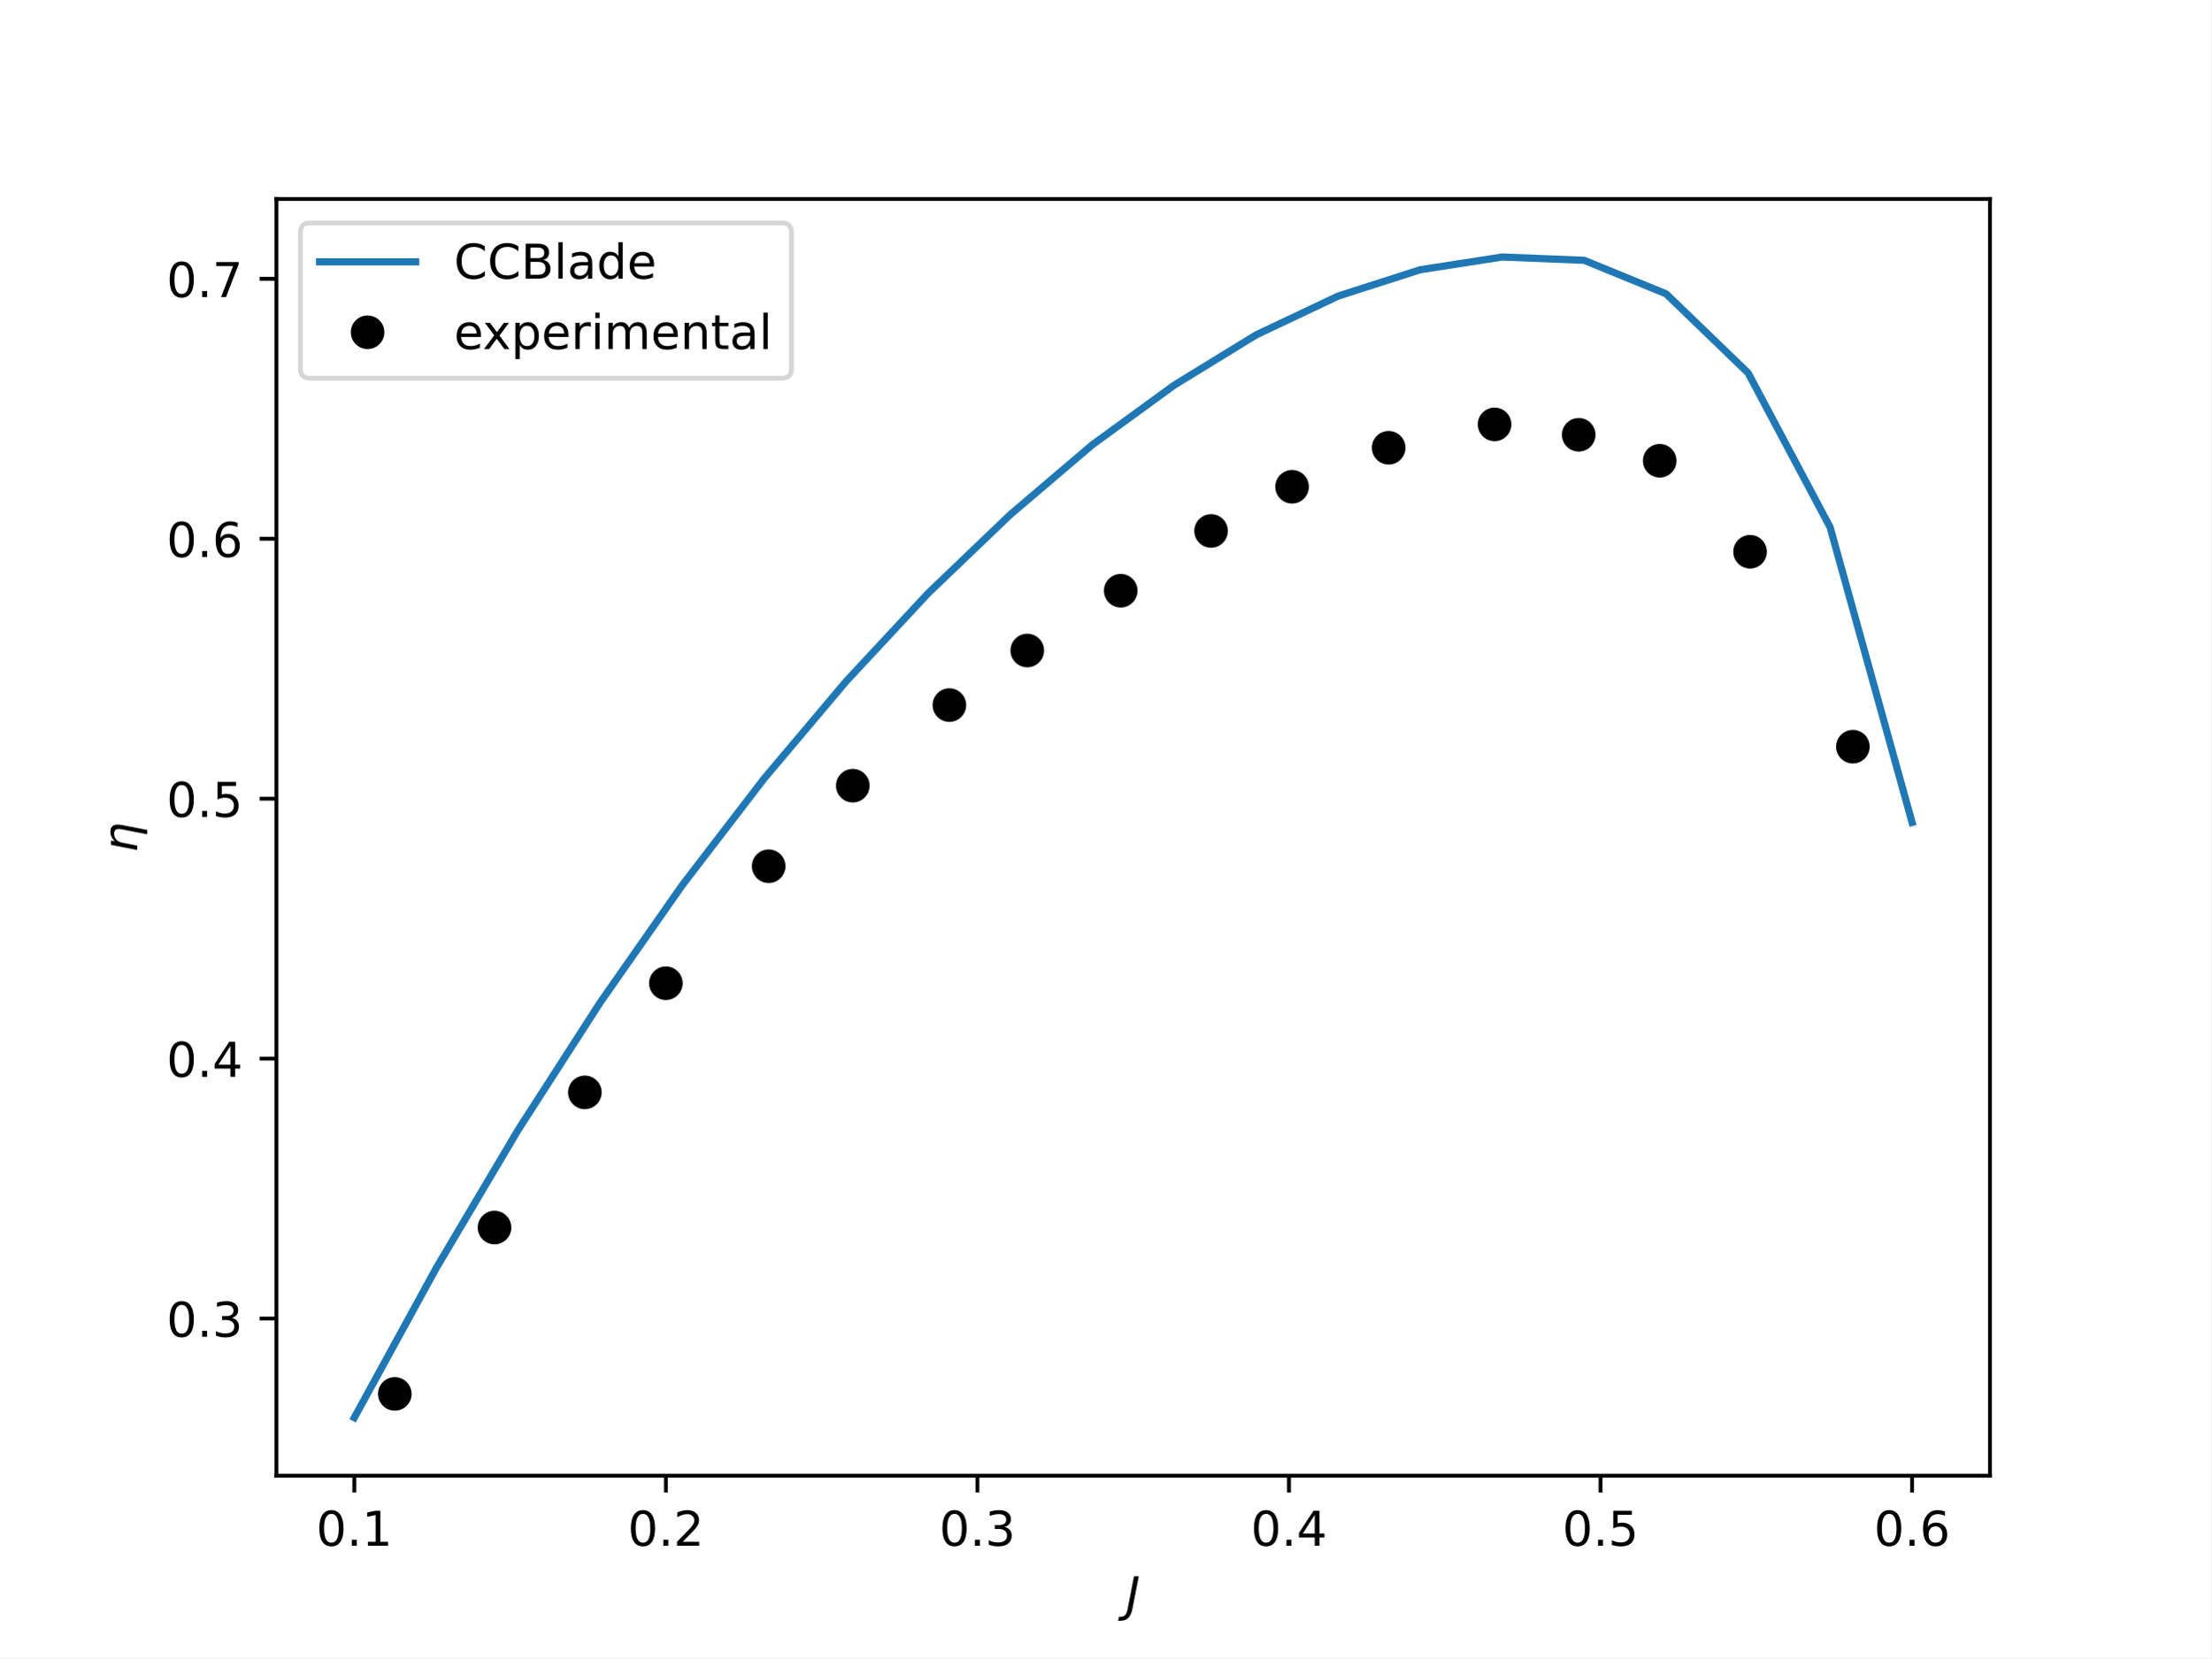
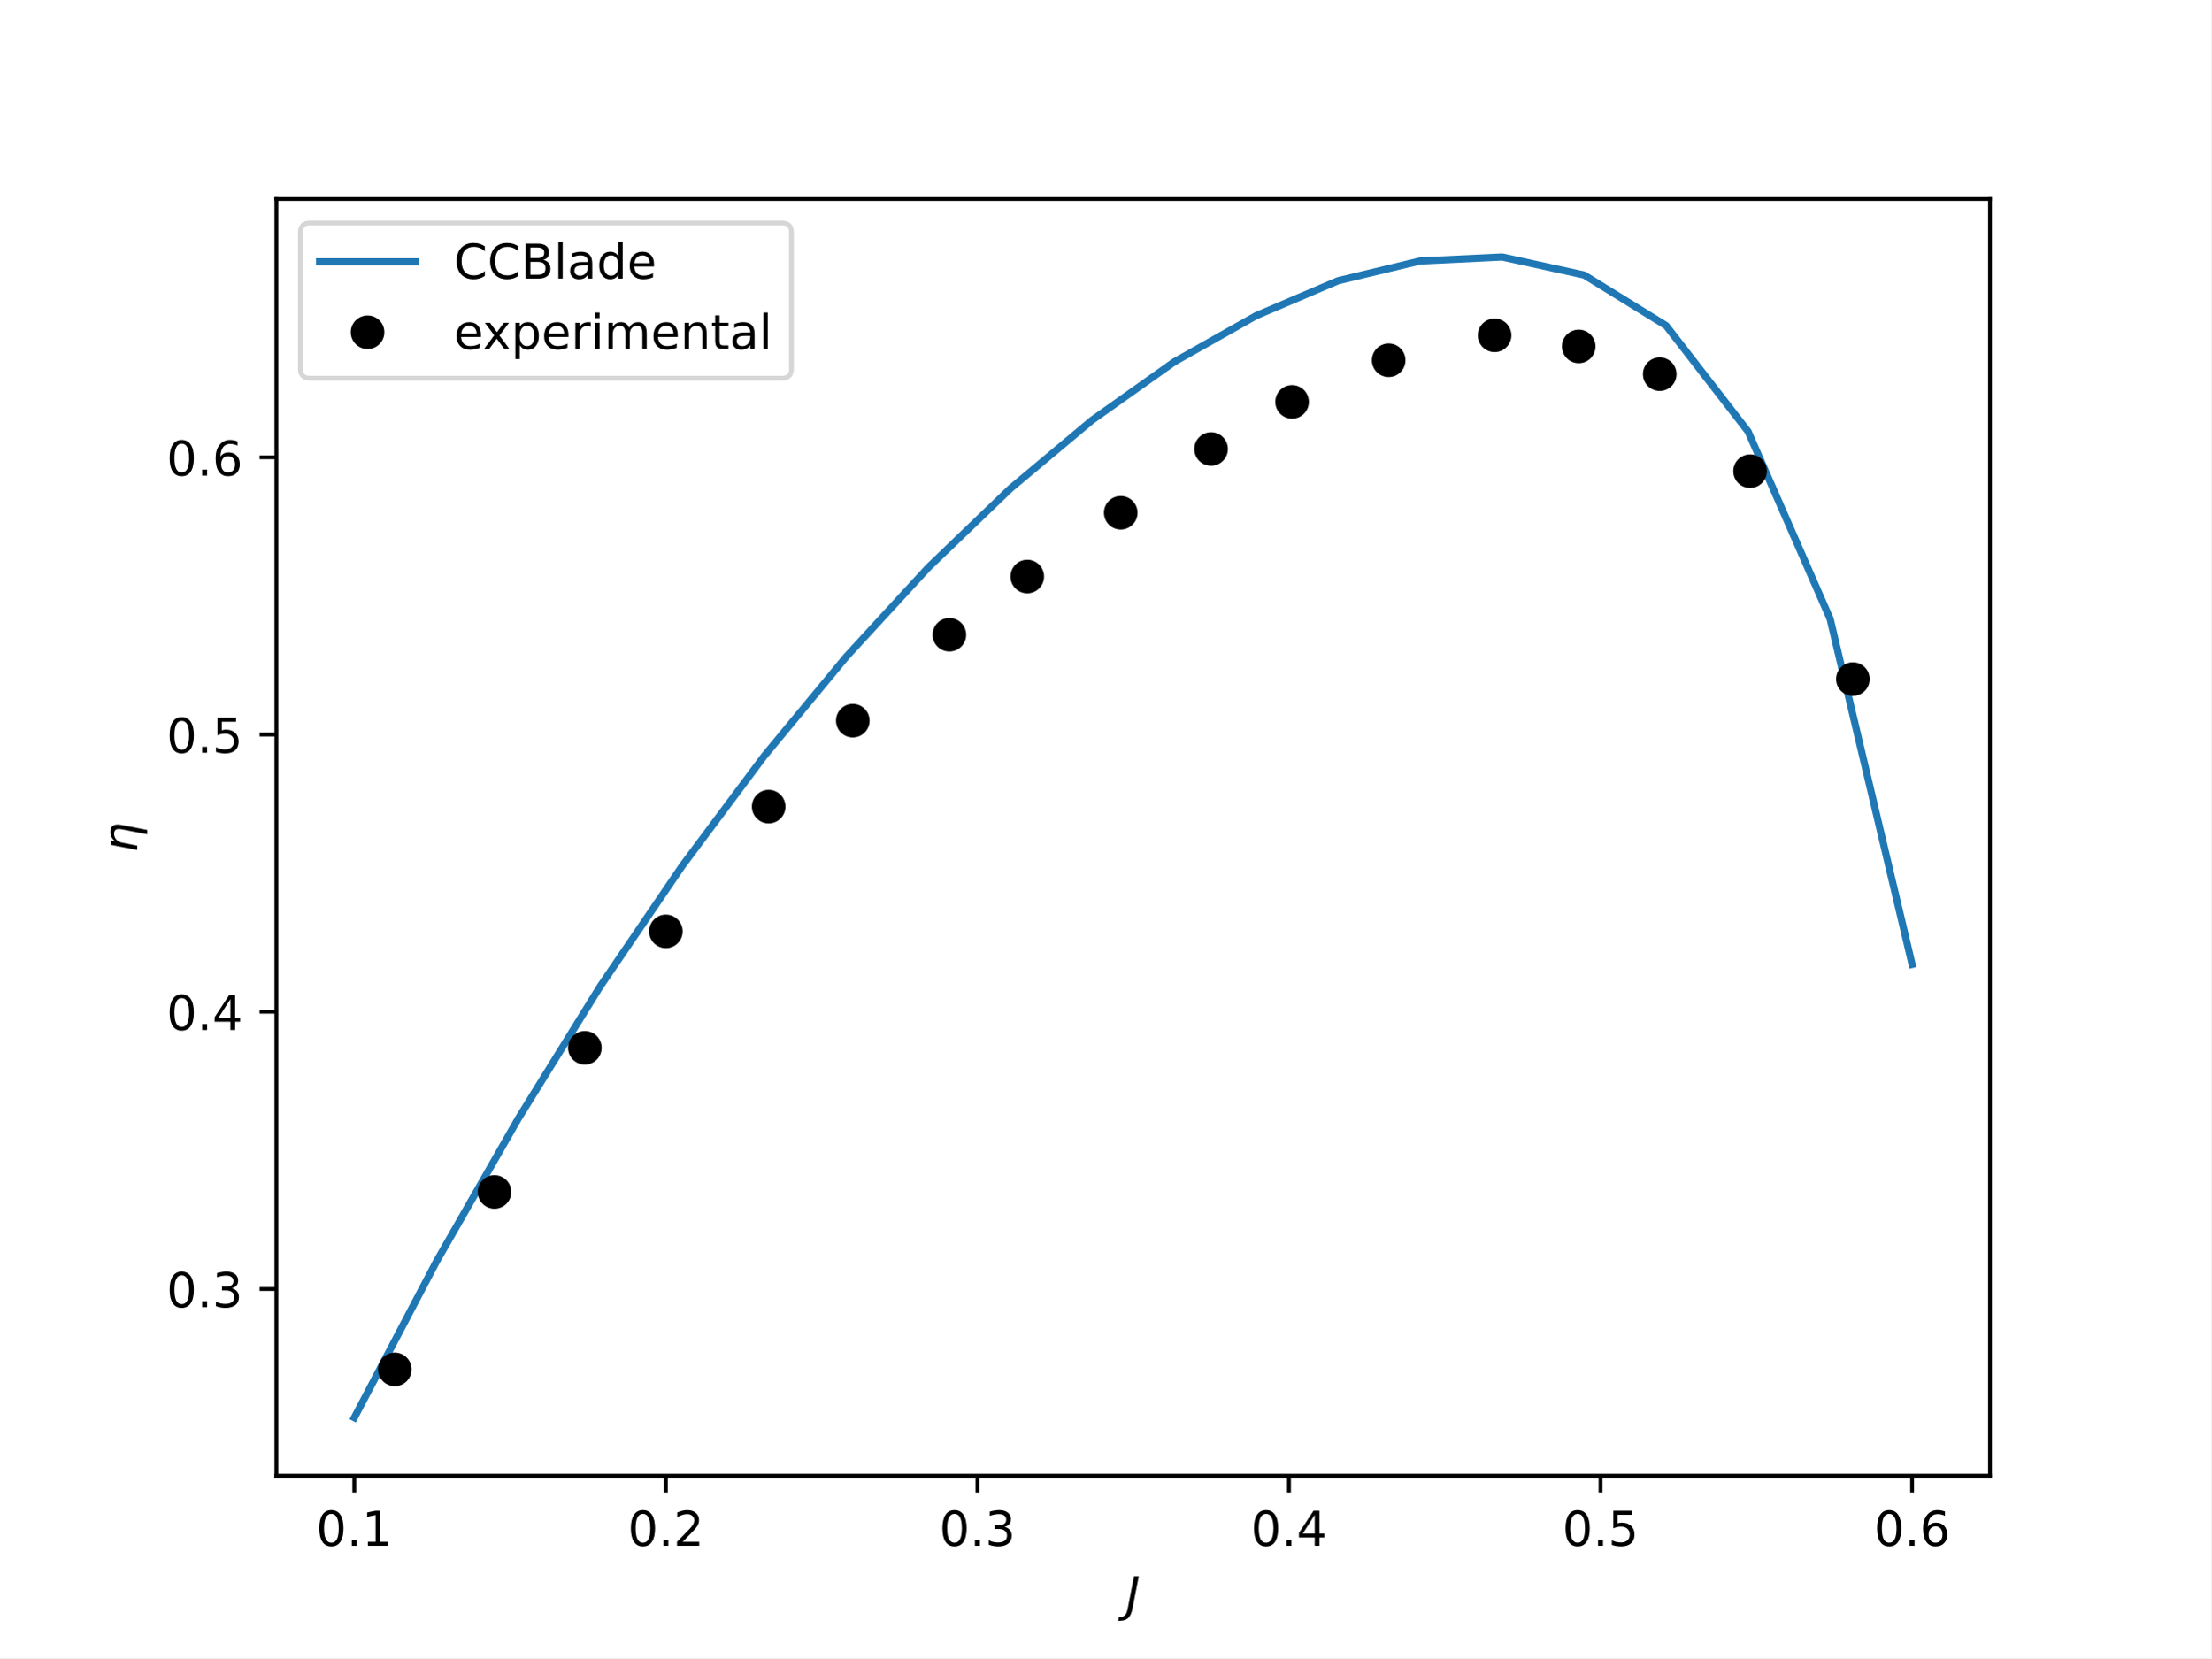
<svg xmlns="http://www.w3.org/2000/svg" xmlns:xlink="http://www.w3.org/1999/xlink" width="460.8pt" height="345.6pt" viewBox="0 0 460.8 345.6" version="1.1">
  <defs>
    <style type="text/css">*{stroke-linejoin: round; stroke-linecap: butt}</style>
  </defs>
  <g id="figure_1">
    <g id="patch_1">
      <path d="M 0 345.6  L 460.8 345.6  L 460.8 0  L 0 0  z " style="fill: #ffffff" />
    </g>
    <g id="axes_1">
      <g id="patch_2">
        <path d="M 57.6 307.584  L 414.72 307.584  L 414.72 41.472  L 57.6 41.472  z " style="fill: #ffffff" />
      </g>
      <g id="matplotlib.axis_1">
        <g id="xtick_1">
          <g id="line2d_1">
            <defs>
-               <path id="m79037274e9" d="M 0 0  L 0 3.5  " style="stroke: #000000; stroke-width: 0.8" />
-             </defs>
-             <g>
-               <use xlink:href="#m79037274e9" x="73.833" y="307.584" style="stroke: #000000; stroke-width: 0.8" />
+               <path id="m8d1d50e38c" d="M 0 0  L 0 3.5  " style="stroke: #000000; stroke-width: 0.8" />
+             </defs>
+             <g>
+               <use xlink:href="#m8d1d50e38c" x="73.833" y="307.584" style="stroke: #000000; stroke-width: 0.8" />
            </g>
          </g>
          <g id="text_1">
            <g transform="translate(65.88116 322.1824) scale(0.1 -0.1)">
              <defs>
                <path id="DejaVuSans-30" d="M 2034 4250  Q 1547 4250 1301 3770  Q 1056 3291 1056 2328  Q 1056 1369 1301 889  Q 1547 409 2034 409  Q 2525 409 2770 889  Q 3016 1369 3016 2328  Q 3016 3291 2770 3770  Q 2525 4250 2034 4250  z M 2034 4750  Q 2819 4750 3233 4129  Q 3647 3509 3647 2328  Q 3647 1150 3233 529  Q 2819 -91 2034 -91  Q 1250 -91 836 529  Q 422 1150 422 2328  Q 422 3509 836 4129  Q 1250 4750 2034 4750  z " transform="scale(0.015625)" />
                <path id="DejaVuSans-2e" d="M 684 794  L 1344 794  L 1344 0  L 684 0  L 684 794  z " transform="scale(0.015625)" />
                <path id="DejaVuSans-31" d="M 794 531  L 1825 531  L 1825 4091  L 703 3866  L 703 4441  L 1819 4666  L 2450 4666  L 2450 531  L 3481 531  L 3481 0  L 794 0  L 794 531  z " transform="scale(0.015625)" />
              </defs>
              <use xlink:href="#DejaVuSans-30" />
              <use xlink:href="#DejaVuSans-2e" x="63.623" />
              <use xlink:href="#DejaVuSans-31" x="95.41" />
            </g>
          </g>
        </g>
        <g id="xtick_2">
          <g id="line2d_2">
            <g>
-               <use xlink:href="#m79037274e9" x="138.764" y="307.584" style="stroke: #000000; stroke-width: 0.8" />
+               <use xlink:href="#m8d1d50e38c" x="138.764" y="307.584" style="stroke: #000000; stroke-width: 0.8" />
            </g>
          </g>
          <g id="text_2">
            <g transform="translate(130.8121 322.1824) scale(0.1 -0.1)">
              <defs>
                <path id="DejaVuSans-32" d="M 1228 531  L 3431 531  L 3431 0  L 469 0  L 469 531  Q 828 903 1448 1529  Q 2069 2156 2228 2338  Q 2531 2678 2651 2914  Q 2772 3150 2772 3378  Q 2772 3750 2511 3984  Q 2250 4219 1831 4219  Q 1534 4219 1204 4116  Q 875 4013 500 3803  L 500 4441  Q 881 4594 1212 4672  Q 1544 4750 1819 4750  Q 2544 4750 2975 4387  Q 3406 4025 3406 3419  Q 3406 3131 3298 2873  Q 3191 2616 2906 2266  Q 2828 2175 2409 1742  Q 1991 1309 1228 531  z " transform="scale(0.015625)" />
              </defs>
              <use xlink:href="#DejaVuSans-30" />
              <use xlink:href="#DejaVuSans-2e" x="63.623" />
              <use xlink:href="#DejaVuSans-32" x="95.41" />
            </g>
          </g>
        </g>
        <g id="xtick_3">
          <g id="line2d_3">
            <g>
-               <use xlink:href="#m79037274e9" x="203.695" y="307.584" style="stroke: #000000; stroke-width: 0.8" />
+               <use xlink:href="#m8d1d50e38c" x="203.695" y="307.584" style="stroke: #000000; stroke-width: 0.8" />
            </g>
          </g>
          <g id="text_3">
            <g transform="translate(195.743 322.1824) scale(0.1 -0.1)">
              <defs>
                <path id="DejaVuSans-33" d="M 2597 2516  Q 3050 2419 3304 2112  Q 3559 1806 3559 1356  Q 3559 666 3084 287  Q 2609 -91 1734 -91  Q 1441 -91 1130 -33  Q 819 25 488 141  L 488 750  Q 750 597 1062 519  Q 1375 441 1716 441  Q 2309 441 2620 675  Q 2931 909 2931 1356  Q 2931 1769 2642 2001  Q 2353 2234 1838 2234  L 1294 2234  L 1294 2753  L 1863 2753  Q 2328 2753 2575 2939  Q 2822 3125 2822 3475  Q 2822 3834 2567 4026  Q 2313 4219 1838 4219  Q 1578 4219 1281 4162  Q 984 4106 628 3988  L 628 4550  Q 988 4650 1302 4700  Q 1616 4750 1894 4750  Q 2613 4750 3031 4423  Q 3450 4097 3450 3541  Q 3450 3153 3228 2886  Q 3006 2619 2597 2516  z " transform="scale(0.015625)" />
              </defs>
              <use xlink:href="#DejaVuSans-30" />
              <use xlink:href="#DejaVuSans-2e" x="63.623" />
              <use xlink:href="#DejaVuSans-33" x="95.41" />
            </g>
          </g>
        </g>
        <g id="xtick_4">
          <g id="line2d_4">
            <g>
-               <use xlink:href="#m79037274e9" x="268.625" y="307.584" style="stroke: #000000; stroke-width: 0.8" />
+               <use xlink:href="#m8d1d50e38c" x="268.625" y="307.584" style="stroke: #000000; stroke-width: 0.8" />
            </g>
          </g>
          <g id="text_4">
            <g transform="translate(260.6739 322.1824) scale(0.1 -0.1)">
              <defs>
                <path id="DejaVuSans-34" d="M 2419 4116  L 825 1625  L 2419 1625  L 2419 4116  z M 2253 4666  L 3047 4666  L 3047 1625  L 3713 1625  L 3713 1100  L 3047 1100  L 3047 0  L 2419 0  L 2419 1100  L 313 1100  L 313 1709  L 2253 4666  z " transform="scale(0.015625)" />
              </defs>
              <use xlink:href="#DejaVuSans-30" />
              <use xlink:href="#DejaVuSans-2e" x="63.623" />
              <use xlink:href="#DejaVuSans-34" x="95.41" />
            </g>
          </g>
        </g>
        <g id="xtick_5">
          <g id="line2d_5">
            <g>
-               <use xlink:href="#m79037274e9" x="333.556" y="307.584" style="stroke: #000000; stroke-width: 0.8" />
+               <use xlink:href="#m8d1d50e38c" x="333.556" y="307.584" style="stroke: #000000; stroke-width: 0.8" />
            </g>
          </g>
          <g id="text_5">
            <g transform="translate(325.6048 322.1824) scale(0.1 -0.1)">
              <defs>
                <path id="DejaVuSans-35" d="M 691 4666  L 3169 4666  L 3169 4134  L 1269 4134  L 1269 2991  Q 1406 3038 1543 3061  Q 1681 3084 1819 3084  Q 2600 3084 3056 2656  Q 3513 2228 3513 1497  Q 3513 744 3044 326  Q 2575 -91 1722 -91  Q 1428 -91 1123 -41  Q 819 9 494 109  L 494 744  Q 775 591 1075 516  Q 1375 441 1709 441  Q 2250 441 2565 725  Q 2881 1009 2881 1497  Q 2881 1984 2565 2268  Q 2250 2553 1709 2553  Q 1456 2553 1204 2497  Q 953 2441 691 2322  L 691 4666  z " transform="scale(0.015625)" />
              </defs>
              <use xlink:href="#DejaVuSans-30" />
              <use xlink:href="#DejaVuSans-2e" x="63.623" />
              <use xlink:href="#DejaVuSans-35" x="95.41" />
            </g>
          </g>
        </g>
        <g id="xtick_6">
          <g id="line2d_6">
            <g>
-               <use xlink:href="#m79037274e9" x="398.487" y="307.584" style="stroke: #000000; stroke-width: 0.8" />
+               <use xlink:href="#m8d1d50e38c" x="398.487" y="307.584" style="stroke: #000000; stroke-width: 0.8" />
            </g>
          </g>
          <g id="text_6">
            <g transform="translate(390.5357 322.1824) scale(0.1 -0.1)">
              <defs>
                <path id="DejaVuSans-36" d="M 2113 2584  Q 1688 2584 1439 2293  Q 1191 2003 1191 1497  Q 1191 994 1439 701  Q 1688 409 2113 409  Q 2538 409 2786 701  Q 3034 994 3034 1497  Q 3034 2003 2786 2293  Q 2538 2584 2113 2584  z M 3366 4563  L 3366 3988  Q 3128 4100 2886 4159  Q 2644 4219 2406 4219  Q 1781 4219 1451 3797  Q 1122 3375 1075 2522  Q 1259 2794 1537 2939  Q 1816 3084 2150 3084  Q 2853 3084 3261 2657  Q 3669 2231 3669 1497  Q 3669 778 3244 343  Q 2819 -91 2113 -91  Q 1303 -91 875 529  Q 447 1150 447 2328  Q 447 3434 972 4092  Q 1497 4750 2381 4750  Q 2619 4750 2861 4703  Q 3103 4656 3366 4563  z " transform="scale(0.015625)" />
              </defs>
              <use xlink:href="#DejaVuSans-30" />
              <use xlink:href="#DejaVuSans-2e" x="63.623" />
              <use xlink:href="#DejaVuSans-36" x="95.41" />
            </g>
          </g>
        </g>
        <g id="text_7">
          <g transform="translate(234.66 335.8403) scale(0.1 -0.1)">
            <defs>
              <path id="DejaVuSans-Oblique-4a" d="M 1069 4666  L 1703 4666  L 856 325  Q 691 -522 298 -901  Q -94 -1281 -800 -1281  L -1050 -1281  L -947 -750  L -750 -750  Q -328 -750 -109 -509  Q 109 -269 225 325  L 1069 4666  z " transform="scale(0.015625)" />
            </defs>
            <use xlink:href="#DejaVuSans-Oblique-4a" transform="translate(0 0.09375)" />
          </g>
        </g>
      </g>
      <g id="matplotlib.axis_2">
        <g id="ytick_1">
          <g id="line2d_7">
            <defs>
-               <path id="m50f61b0d31" d="M 0 0  L -3.5 0  " style="stroke: #000000; stroke-width: 0.8" />
-             </defs>
-             <g>
-               <use xlink:href="#m50f61b0d31" x="57.6" y="274.824" style="stroke: #000000; stroke-width: 0.8" />
+               <path id="m3d6e81e94a" d="M 0 0  L -3.5 0  " style="stroke: #000000; stroke-width: 0.8" />
+             </defs>
+             <g>
+               <use xlink:href="#m3d6e81e94a" x="57.6" y="268.668" style="stroke: #000000; stroke-width: 0.8" />
            </g>
          </g>
          <g id="text_8">
-             <g transform="translate(34.69687 278.6235) scale(0.1 -0.1)">
+             <g transform="translate(34.69687 272.4677) scale(0.1 -0.1)">
              <use xlink:href="#DejaVuSans-30" />
              <use xlink:href="#DejaVuSans-2e" x="63.623" />
              <use xlink:href="#DejaVuSans-33" x="95.41" />
            </g>
          </g>
        </g>
        <g id="ytick_2">
          <g id="line2d_8">
            <g>
-               <use xlink:href="#m50f61b0d31" x="57.6" y="220.645" style="stroke: #000000; stroke-width: 0.8" />
+               <use xlink:href="#m3d6e81e94a" x="57.6" y="210.884" style="stroke: #000000; stroke-width: 0.8" />
            </g>
          </g>
          <g id="text_9">
-             <g transform="translate(34.69687 224.4447) scale(0.1 -0.1)">
+             <g transform="translate(34.69687 214.6834) scale(0.1 -0.1)">
              <use xlink:href="#DejaVuSans-30" />
              <use xlink:href="#DejaVuSans-2e" x="63.623" />
              <use xlink:href="#DejaVuSans-34" x="95.41" />
            </g>
          </g>
        </g>
        <g id="ytick_3">
          <g id="line2d_9">
            <g>
-               <use xlink:href="#m50f61b0d31" x="57.6" y="166.467" style="stroke: #000000; stroke-width: 0.8" />
+               <use xlink:href="#m3d6e81e94a" x="57.6" y="153.1" style="stroke: #000000; stroke-width: 0.8" />
            </g>
          </g>
          <g id="text_10">
-             <g transform="translate(34.69687 170.2658) scale(0.1 -0.1)">
+             <g transform="translate(34.69687 156.899) scale(0.1 -0.1)">
              <use xlink:href="#DejaVuSans-30" />
              <use xlink:href="#DejaVuSans-2e" x="63.623" />
              <use xlink:href="#DejaVuSans-35" x="95.41" />
            </g>
          </g>
        </g>
        <g id="ytick_4">
          <g id="line2d_10">
            <g>
-               <use xlink:href="#m50f61b0d31" x="57.6" y="112.288" style="stroke: #000000; stroke-width: 0.8" />
+               <use xlink:href="#m3d6e81e94a" x="57.6" y="95.315" style="stroke: #000000; stroke-width: 0.8" />
            </g>
          </g>
          <g id="text_11">
-             <g transform="translate(34.69687 116.0869) scale(0.1 -0.1)">
+             <g transform="translate(34.69687 99.11469) scale(0.1 -0.1)">
              <use xlink:href="#DejaVuSans-30" />
              <use xlink:href="#DejaVuSans-2e" x="63.623" />
              <use xlink:href="#DejaVuSans-36" x="95.41" />
            </g>
          </g>
        </g>
-         <g id="ytick_5">
-           <g id="line2d_11">
-             <g>
-               <use xlink:href="#m50f61b0d31" x="57.6" y="58.109" style="stroke: #000000; stroke-width: 0.8" />
-             </g>
-           </g>
-           <g id="text_12">
-             <g transform="translate(34.69687 61.90808) scale(0.1 -0.1)">
-               <defs>
-                 <path id="DejaVuSans-37" d="M 525 4666  L 3525 4666  L 3525 4397  L 1831 0  L 1172 0  L 2766 4134  L 525 4134  L 525 4666  z " transform="scale(0.015625)" />
-               </defs>
-               <use xlink:href="#DejaVuSans-30" />
-               <use xlink:href="#DejaVuSans-2e" x="63.623" />
-               <use xlink:href="#DejaVuSans-37" x="95.41" />
-             </g>
-           </g>
-         </g>
-         <g id="text_13">
+         <g id="text_12">
          <g transform="translate(28.59688 177.728) rotate(-90) scale(0.1 -0.1)">
            <defs>
              <path id="DejaVuSans-Oblique-3b7" d="M 3703 2113  L 3034 -1331  L 2459 -1331  L 3125 2094  Q 3222 2591 3075 2838  Q 2931 3084 2544 3084  Q 2078 3084 1750 2788  Q 1425 2491 1325 1978  L 941 0  L 363 0  L 1044 3500  L 1622 3500  L 1516 2956  Q 1781 3272 2094 3428  Q 2403 3584 2769 3584  Q 3372 3584 3609 3213  Q 3844 2838 3703 2113  z " transform="scale(0.015625)" />
            </defs>
            <use xlink:href="#DejaVuSans-Oblique-3b7" />
          </g>
        </g>
      </g>
+       <g id="line2d_11">
+         <path d="M 73.833 295.488  L 90.92 262.999  L 108.007 233.146  L 125.094 205.565  L 142.181 180.466  L 159.268 157.56  L 176.355 136.893  L 193.442 118.293  L 210.529 101.856  L 227.616 87.55  L 244.704 75.426  L 261.791 65.788  L 278.878 58.504  L 295.965 54.392  L 313.052 53.568  L 330.139 57.325  L 347.226 67.871  L 364.313 89.938  L 381.4 128.971  L 398.487 201.012  " clip-path="url(#p6133356974)" style="fill: none; stroke: #1f77b4; stroke-width: 1.5; stroke-linecap: square" />
+       </g>
      <g id="line2d_12">
-         <path d="M 73.833 295.488  L 90.92 264.284  L 108.007 235.459  L 125.094 208.921  L 142.181 184.501  L 159.268 162.245  L 176.355 141.991  L 193.442 123.632  L 210.529 107.273  L 227.616 92.722  L 244.704 80.28  L 261.791 69.793  L 278.878 61.706  L 295.965 56.219  L 313.052 53.568  L 330.139 54.252  L 347.226 61.241  L 364.313 77.732  L 381.4 109.886  L 398.487 171.419  " clip-path="url(#pf363cab816)" style="fill: none; stroke: #1f77b4; stroke-width: 1.5; stroke-linecap: square" />
-       </g>
-       <g id="line2d_13">
        <defs>
-           <path id="mf071057ed5" d="M 0 3  C 0.796 3 1.559 2.684 2.121 2.121  C 2.684 1.559 3 0.796 3 0  C 3 -0.796 2.684 -1.559 2.121 -2.121  C 1.559 -2.684 0.796 -3 0 -3  C -0.796 -3 -1.559 -2.684 -2.121 -2.121  C -2.684 -1.559 -3 -0.796 -3 0  C -3 0.796 -2.684 1.559 -2.121 2.121  C -1.559 2.684 -0.796 3 0 3  z " style="stroke: #000000" />
+           <path id="mc0d8f79951" d="M 0 3  C 0.796 3 1.559 2.684 2.121 2.121  C 2.684 1.559 3 0.796 3 0  C 3 -0.796 2.684 -1.559 2.121 -2.121  C 1.559 -2.684 0.796 -3 0 -3  C -0.796 -3 -1.559 -2.684 -2.121 -2.121  C -2.684 -1.559 -3 -0.796 -3 0  C -3 0.796 -2.684 1.559 -2.121 2.121  C -1.559 2.684 -0.796 3 0 3  z " style="stroke: #000000" />
        </defs>
-         <g clip-path="url(#pf363cab816)">
-           <use xlink:href="#mf071057ed5" x="82.274" y="290.536" style="stroke: #000000" />
-           <use xlink:href="#mf071057ed5" x="103.052" y="255.862" style="stroke: #000000" />
-           <use xlink:href="#mf071057ed5" x="121.882" y="227.689" style="stroke: #000000" />
-           <use xlink:href="#mf071057ed5" x="138.764" y="204.934" style="stroke: #000000" />
-           <use xlink:href="#mf071057ed5" x="160.191" y="180.553" style="stroke: #000000" />
-           <use xlink:href="#mf071057ed5" x="177.722" y="163.758" style="stroke: #000000" />
-           <use xlink:href="#mf071057ed5" x="197.851" y="146.962" style="stroke: #000000" />
-           <use xlink:href="#mf071057ed5" x="214.083" y="135.585" style="stroke: #000000" />
-           <use xlink:href="#mf071057ed5" x="233.563" y="123.123" style="stroke: #000000" />
-           <use xlink:href="#mf071057ed5" x="252.393" y="110.662" style="stroke: #000000" />
-           <use xlink:href="#mf071057ed5" x="269.275" y="101.452" style="stroke: #000000" />
-           <use xlink:href="#mf071057ed5" x="289.403" y="93.325" style="stroke: #000000" />
-           <use xlink:href="#mf071057ed5" x="311.48" y="88.449" style="stroke: #000000" />
-           <use xlink:href="#mf071057ed5" x="329.011" y="90.616" style="stroke: #000000" />
-           <use xlink:href="#mf071057ed5" x="345.893" y="96.034" style="stroke: #000000" />
-           <use xlink:href="#mf071057ed5" x="364.723" y="114.997" style="stroke: #000000" />
-           <use xlink:href="#mf071057ed5" x="386.15" y="155.631" style="stroke: #000000" />
+         <g clip-path="url(#p6133356974)">
+           <use xlink:href="#mc0d8f79951" x="82.274" y="285.426" style="stroke: #000000" />
+           <use xlink:href="#mc0d8f79951" x="103.052" y="248.444" style="stroke: #000000" />
+           <use xlink:href="#mc0d8f79951" x="121.882" y="218.396" style="stroke: #000000" />
+           <use xlink:href="#mc0d8f79951" x="138.764" y="194.127" style="stroke: #000000" />
+           <use xlink:href="#mc0d8f79951" x="160.191" y="168.124" style="stroke: #000000" />
+           <use xlink:href="#mc0d8f79951" x="177.722" y="150.211" style="stroke: #000000" />
+           <use xlink:href="#mc0d8f79951" x="197.851" y="132.297" style="stroke: #000000" />
+           <use xlink:href="#mc0d8f79951" x="214.083" y="120.163" style="stroke: #000000" />
+           <use xlink:href="#mc0d8f79951" x="233.563" y="106.872" style="stroke: #000000" />
+           <use xlink:href="#mc0d8f79951" x="252.393" y="93.582" style="stroke: #000000" />
+           <use xlink:href="#mc0d8f79951" x="269.275" y="83.759" style="stroke: #000000" />
+           <use xlink:href="#mc0d8f79951" x="289.403" y="75.091" style="stroke: #000000" />
+           <use xlink:href="#mc0d8f79951" x="311.48" y="69.89" style="stroke: #000000" />
+           <use xlink:href="#mc0d8f79951" x="329.011" y="72.202" style="stroke: #000000" />
+           <use xlink:href="#mc0d8f79951" x="345.893" y="77.98" style="stroke: #000000" />
+           <use xlink:href="#mc0d8f79951" x="364.723" y="98.205" style="stroke: #000000" />
+           <use xlink:href="#mc0d8f79951" x="386.15" y="141.543" style="stroke: #000000" />
        </g>
      </g>
      <g id="patch_3">
        <path d="M 57.6 307.584  L 57.6 41.472  " style="fill: none; stroke: #000000; stroke-width: 0.8; stroke-linejoin: miter; stroke-linecap: square" />
      </g>
      <g id="patch_4">
        <path d="M 414.72 307.584  L 414.72 41.472  " style="fill: none; stroke: #000000; stroke-width: 0.8; stroke-linejoin: miter; stroke-linecap: square" />
      </g>
      <g id="patch_5">
        <path d="M 57.6 307.584  L 414.72 307.584  " style="fill: none; stroke: #000000; stroke-width: 0.8; stroke-linejoin: miter; stroke-linecap: square" />
      </g>
      <g id="patch_6">
        <path d="M 57.6 41.472  L 414.72 41.472  " style="fill: none; stroke: #000000; stroke-width: 0.8; stroke-linejoin: miter; stroke-linecap: square" />
      </g>
      <g id="legend_1">
        <g id="patch_7">
          <path d="M 64.6 78.828  L 162.945 78.828  Q 164.945 78.828 164.945 76.828  L 164.945 48.472  Q 164.945 46.472 162.945 46.472  L 64.6 46.472  Q 62.6 46.472 62.6 48.472  L 62.6 76.828  Q 62.6 78.828 64.6 78.828  z " style="fill: #ffffff; opacity: 0.8; stroke: #cccccc; stroke-linejoin: miter" />
        </g>
-         <g id="line2d_14">
+         <g id="line2d_13">
          <path d="M 66.6 54.57  L 76.6 54.57  L 86.6 54.57  " style="fill: none; stroke: #1f77b4; stroke-width: 1.5; stroke-linecap: square" />
        </g>
-         <g id="text_14">
+         <g id="text_13">
          <g transform="translate(94.6 58.07044) scale(0.1 -0.1)">
            <defs>
              <path id="DejaVuSans-43" d="M 4122 4306  L 4122 3641  Q 3803 3938 3442 4084  Q 3081 4231 2675 4231  Q 1875 4231 1450 3742  Q 1025 3253 1025 2328  Q 1025 1406 1450 917  Q 1875 428 2675 428  Q 3081 428 3442 575  Q 3803 722 4122 1019  L 4122 359  Q 3791 134 3420 21  Q 3050 -91 2638 -91  Q 1578 -91 968 557  Q 359 1206 359 2328  Q 359 3453 968 4101  Q 1578 4750 2638 4750  Q 3056 4750 3426 4639  Q 3797 4528 4122 4306  z " transform="scale(0.015625)" />
              <path id="DejaVuSans-42" d="M 1259 2228  L 1259 519  L 2272 519  Q 2781 519 3026 730  Q 3272 941 3272 1375  Q 3272 1813 3026 2020  Q 2781 2228 2272 2228  L 1259 2228  z M 1259 4147  L 1259 2741  L 2194 2741  Q 2656 2741 2882 2914  Q 3109 3088 3109 3444  Q 3109 3797 2882 3972  Q 2656 4147 2194 4147  L 1259 4147  z M 628 4666  L 2241 4666  Q 2963 4666 3353 4366  Q 3744 4066 3744 3513  Q 3744 3084 3544 2831  Q 3344 2578 2956 2516  Q 3422 2416 3680 2098  Q 3938 1781 3938 1306  Q 3938 681 3513 340  Q 3088 0 2303 0  L 628 0  L 628 4666  z " transform="scale(0.015625)" />
              <path id="DejaVuSans-6c" d="M 603 4863  L 1178 4863  L 1178 0  L 603 0  L 603 4863  z " transform="scale(0.015625)" />
              <path id="DejaVuSans-61" d="M 2194 1759  Q 1497 1759 1228 1600  Q 959 1441 959 1056  Q 959 750 1161 570  Q 1363 391 1709 391  Q 2188 391 2477 730  Q 2766 1069 2766 1631  L 2766 1759  L 2194 1759  z M 3341 1997  L 3341 0  L 2766 0  L 2766 531  Q 2569 213 2275 61  Q 1981 -91 1556 -91  Q 1019 -91 701 211  Q 384 513 384 1019  Q 384 1609 779 1909  Q 1175 2209 1959 2209  L 2766 2209  L 2766 2266  Q 2766 2663 2505 2880  Q 2244 3097 1772 3097  Q 1472 3097 1187 3025  Q 903 2953 641 2809  L 641 3341  Q 956 3463 1253 3523  Q 1550 3584 1831 3584  Q 2591 3584 2966 3190  Q 3341 2797 3341 1997  z " transform="scale(0.015625)" />
              <path id="DejaVuSans-64" d="M 2906 2969  L 2906 4863  L 3481 4863  L 3481 0  L 2906 0  L 2906 525  Q 2725 213 2448 61  Q 2172 -91 1784 -91  Q 1150 -91 751 415  Q 353 922 353 1747  Q 353 2572 751 3078  Q 1150 3584 1784 3584  Q 2172 3584 2448 3432  Q 2725 3281 2906 2969  z M 947 1747  Q 947 1113 1208 752  Q 1469 391 1925 391  Q 2381 391 2643 752  Q 2906 1113 2906 1747  Q 2906 2381 2643 2742  Q 2381 3103 1925 3103  Q 1469 3103 1208 2742  Q 947 2381 947 1747  z " transform="scale(0.015625)" />
              <path id="DejaVuSans-65" d="M 3597 1894  L 3597 1613  L 953 1613  Q 991 1019 1311 708  Q 1631 397 2203 397  Q 2534 397 2845 478  Q 3156 559 3463 722  L 3463 178  Q 3153 47 2828 -22  Q 2503 -91 2169 -91  Q 1331 -91 842 396  Q 353 884 353 1716  Q 353 2575 817 3079  Q 1281 3584 2069 3584  Q 2775 3584 3186 3129  Q 3597 2675 3597 1894  z M 3022 2063  Q 3016 2534 2758 2815  Q 2500 3097 2075 3097  Q 1594 3097 1305 2825  Q 1016 2553 972 2059  L 3022 2063  z " transform="scale(0.015625)" />
            </defs>
            <use xlink:href="#DejaVuSans-43" />
            <use xlink:href="#DejaVuSans-43" x="69.824" />
            <use xlink:href="#DejaVuSans-42" x="139.648" />
            <use xlink:href="#DejaVuSans-6c" x="208.252" />
            <use xlink:href="#DejaVuSans-61" x="236.035" />
            <use xlink:href="#DejaVuSans-64" x="297.314" />
            <use xlink:href="#DejaVuSans-65" x="360.791" />
          </g>
        </g>
-         <g id="line2d_15">
+         <g id="line2d_14">
          <g>
-             <use xlink:href="#mf071057ed5" x="76.6" y="69.249" style="stroke: #000000" />
-           </g>
-         </g>
-         <g id="text_15">
+             <use xlink:href="#mc0d8f79951" x="76.6" y="69.249" style="stroke: #000000" />
+           </g>
+         </g>
+         <g id="text_14">
          <g transform="translate(94.6 72.74856) scale(0.1 -0.1)">
            <defs>
              <path id="DejaVuSans-78" d="M 3513 3500  L 2247 1797  L 3578 0  L 2900 0  L 1881 1375  L 863 0  L 184 0  L 1544 1831  L 300 3500  L 978 3500  L 1906 2253  L 2834 3500  L 3513 3500  z " transform="scale(0.015625)" />
              <path id="DejaVuSans-70" d="M 1159 525  L 1159 -1331  L 581 -1331  L 581 3500  L 1159 3500  L 1159 2969  Q 1341 3281 1617 3432  Q 1894 3584 2278 3584  Q 2916 3584 3314 3078  Q 3713 2572 3713 1747  Q 3713 922 3314 415  Q 2916 -91 2278 -91  Q 1894 -91 1617 61  Q 1341 213 1159 525  z M 3116 1747  Q 3116 2381 2855 2742  Q 2594 3103 2138 3103  Q 1681 3103 1420 2742  Q 1159 2381 1159 1747  Q 1159 1113 1420 752  Q 1681 391 2138 391  Q 2594 391 2855 752  Q 3116 1113 3116 1747  z " transform="scale(0.015625)" />
              <path id="DejaVuSans-72" d="M 2631 2963  Q 2534 3019 2420 3045  Q 2306 3072 2169 3072  Q 1681 3072 1420 2755  Q 1159 2438 1159 1844  L 1159 0  L 581 0  L 581 3500  L 1159 3500  L 1159 2956  Q 1341 3275 1631 3429  Q 1922 3584 2338 3584  Q 2397 3584 2469 3576  Q 2541 3569 2628 3553  L 2631 2963  z " transform="scale(0.015625)" />
              <path id="DejaVuSans-69" d="M 603 3500  L 1178 3500  L 1178 0  L 603 0  L 603 3500  z M 603 4863  L 1178 4863  L 1178 4134  L 603 4134  L 603 4863  z " transform="scale(0.015625)" />
              <path id="DejaVuSans-6d" d="M 3328 2828  Q 3544 3216 3844 3400  Q 4144 3584 4550 3584  Q 5097 3584 5394 3201  Q 5691 2819 5691 2113  L 5691 0  L 5113 0  L 5113 2094  Q 5113 2597 4934 2840  Q 4756 3084 4391 3084  Q 3944 3084 3684 2787  Q 3425 2491 3425 1978  L 3425 0  L 2847 0  L 2847 2094  Q 2847 2600 2669 2842  Q 2491 3084 2119 3084  Q 1678 3084 1418 2786  Q 1159 2488 1159 1978  L 1159 0  L 581 0  L 581 3500  L 1159 3500  L 1159 2956  Q 1356 3278 1631 3431  Q 1906 3584 2284 3584  Q 2666 3584 2933 3390  Q 3200 3197 3328 2828  z " transform="scale(0.015625)" />
              <path id="DejaVuSans-6e" d="M 3513 2113  L 3513 0  L 2938 0  L 2938 2094  Q 2938 2591 2744 2837  Q 2550 3084 2163 3084  Q 1697 3084 1428 2787  Q 1159 2491 1159 1978  L 1159 0  L 581 0  L 581 3500  L 1159 3500  L 1159 2956  Q 1366 3272 1645 3428  Q 1925 3584 2291 3584  Q 2894 3584 3203 3211  Q 3513 2838 3513 2113  z " transform="scale(0.015625)" />
              <path id="DejaVuSans-74" d="M 1172 4494  L 1172 3500  L 2356 3500  L 2356 3053  L 1172 3053  L 1172 1153  Q 1172 725 1289 603  Q 1406 481 1766 481  L 2356 481  L 2356 0  L 1766 0  Q 1100 0 847 248  Q 594 497 594 1153  L 594 3053  L 172 3053  L 172 3500  L 594 3500  L 594 4494  L 1172 4494  z " transform="scale(0.015625)" />
            </defs>
            <use xlink:href="#DejaVuSans-65" />
            <use xlink:href="#DejaVuSans-78" x="59.773" />
            <use xlink:href="#DejaVuSans-70" x="118.953" />
            <use xlink:href="#DejaVuSans-65" x="182.43" />
            <use xlink:href="#DejaVuSans-72" x="243.953" />
            <use xlink:href="#DejaVuSans-69" x="285.066" />
            <use xlink:href="#DejaVuSans-6d" x="312.85" />
            <use xlink:href="#DejaVuSans-65" x="410.262" />
            <use xlink:href="#DejaVuSans-6e" x="471.785" />
            <use xlink:href="#DejaVuSans-74" x="535.164" />
            <use xlink:href="#DejaVuSans-61" x="574.373" />
            <use xlink:href="#DejaVuSans-6c" x="635.652" />
          </g>
        </g>
      </g>
    </g>
  </g>
  <defs>
-     <clipPath id="pf363cab816">
+     <clipPath id="p6133356974">
      <rect x="57.6" y="41.472" width="357.12" height="266.112" />
    </clipPath>
  </defs>
</svg>
